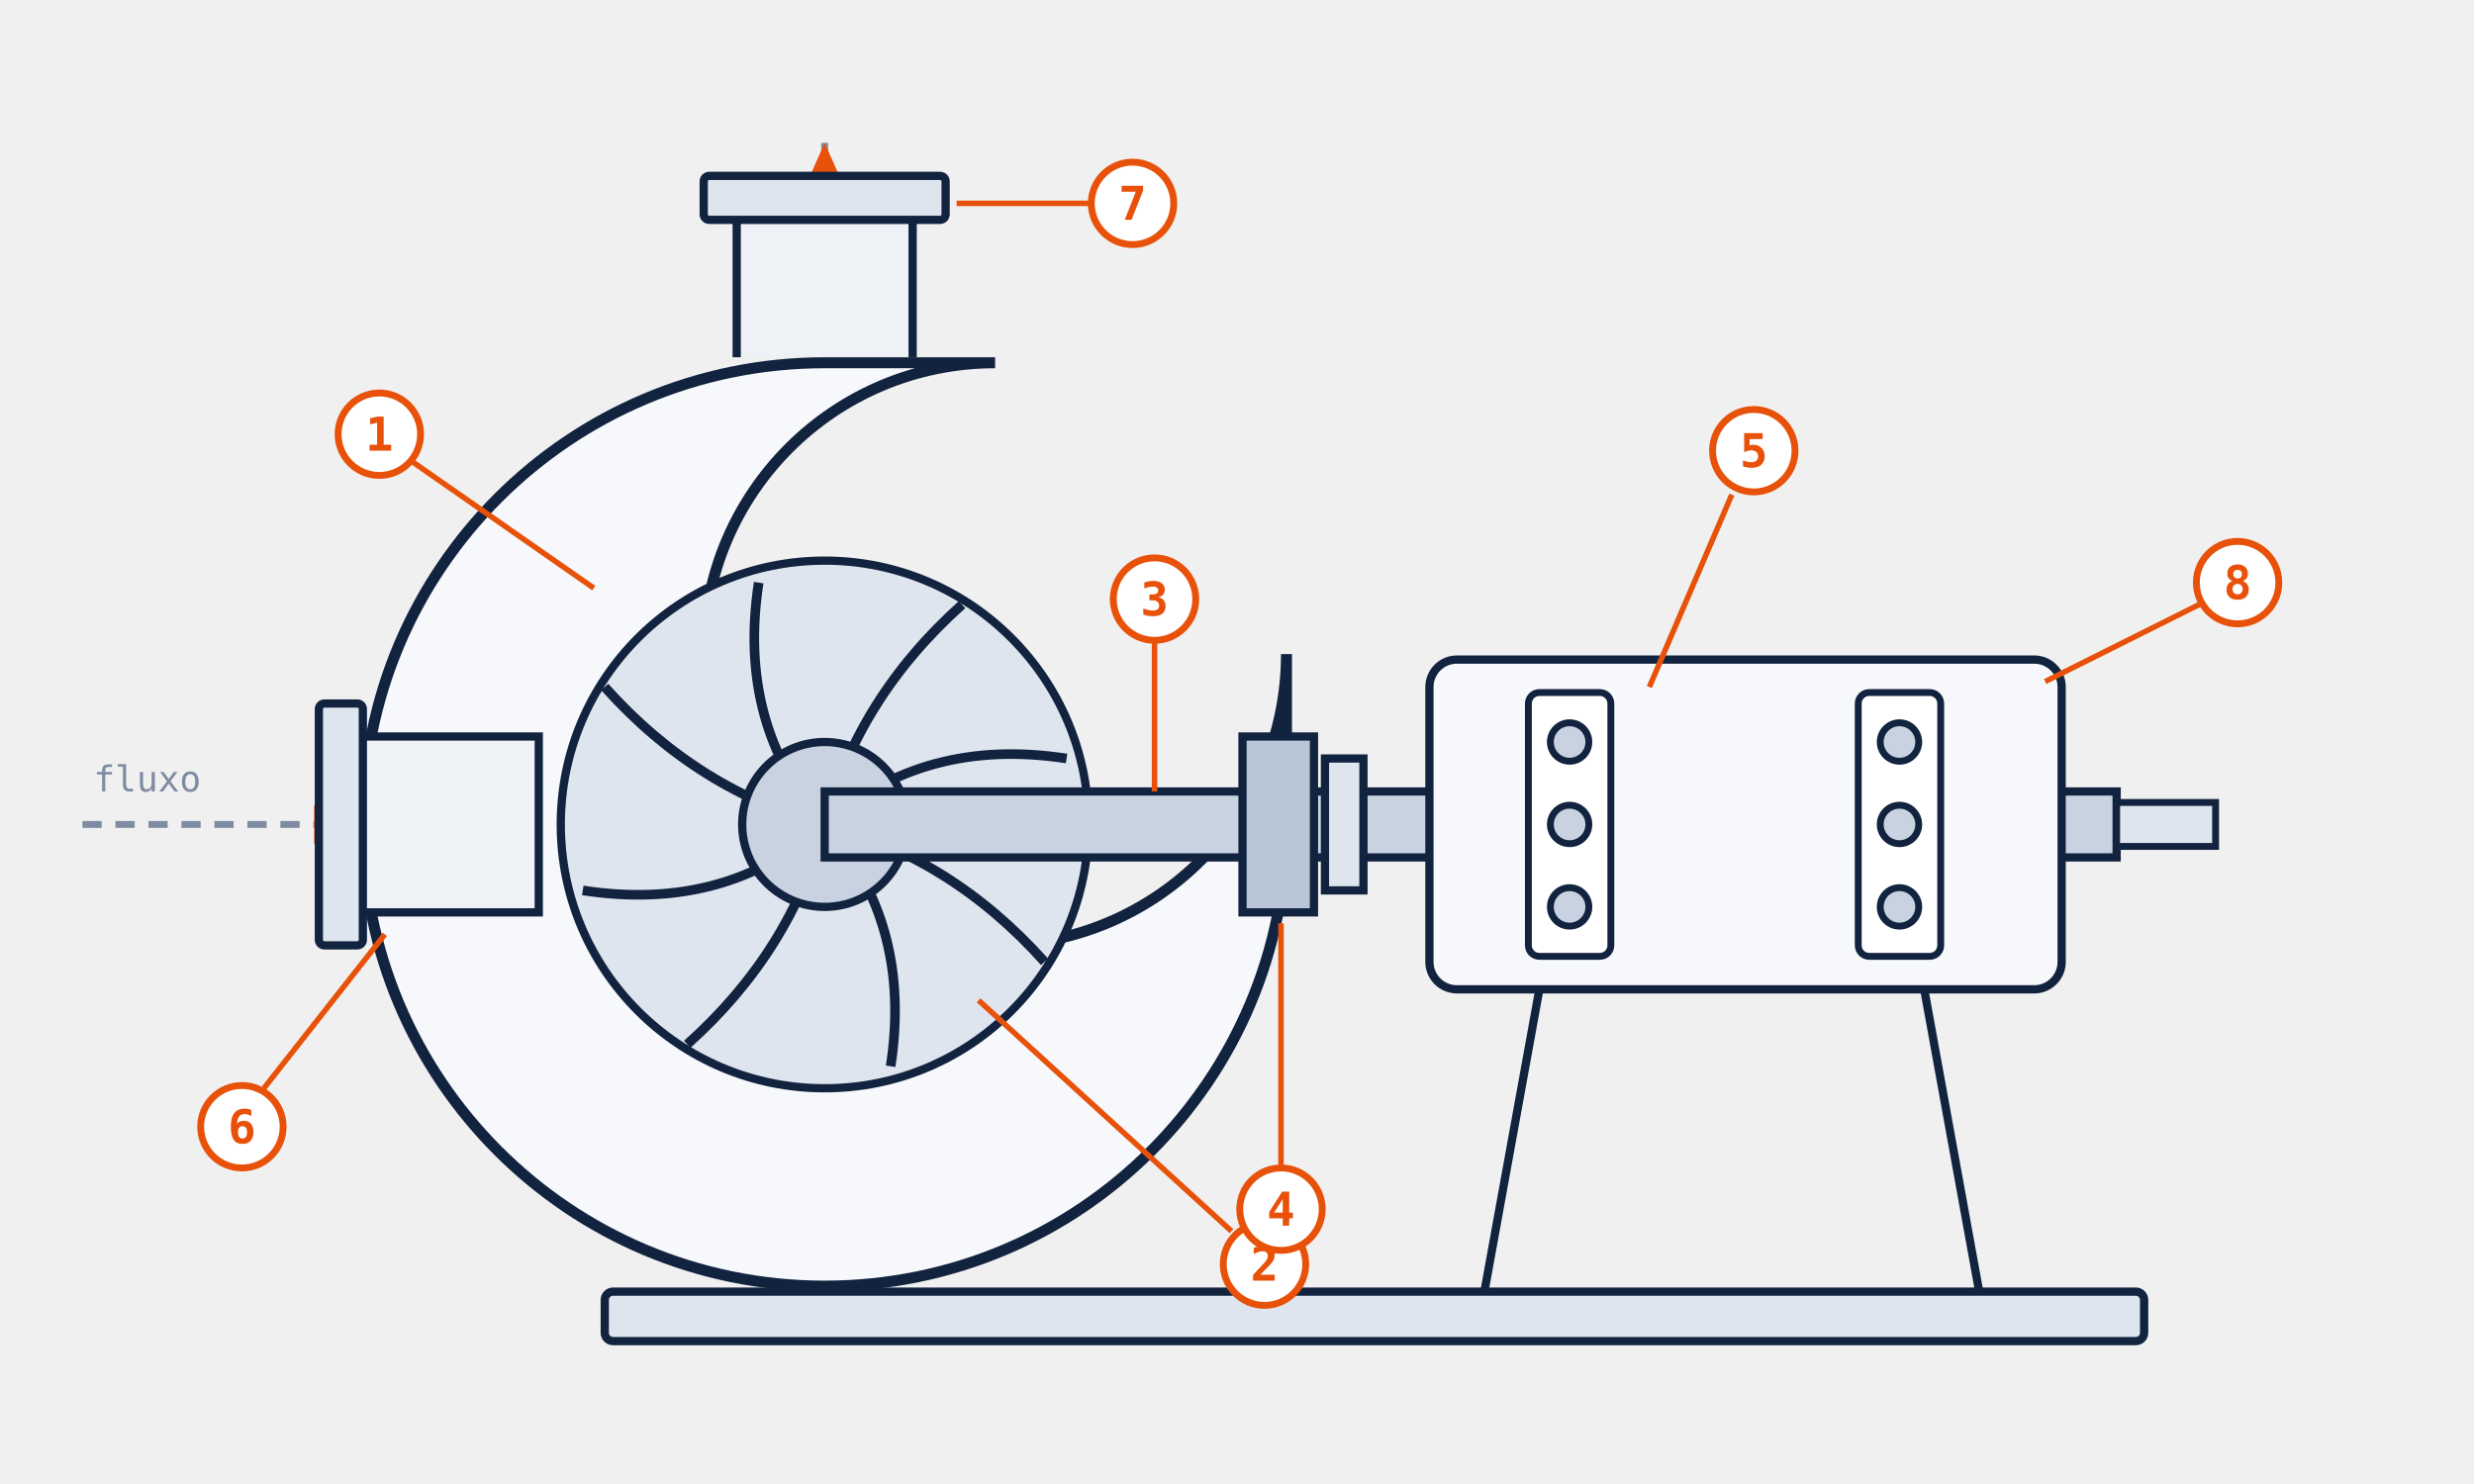
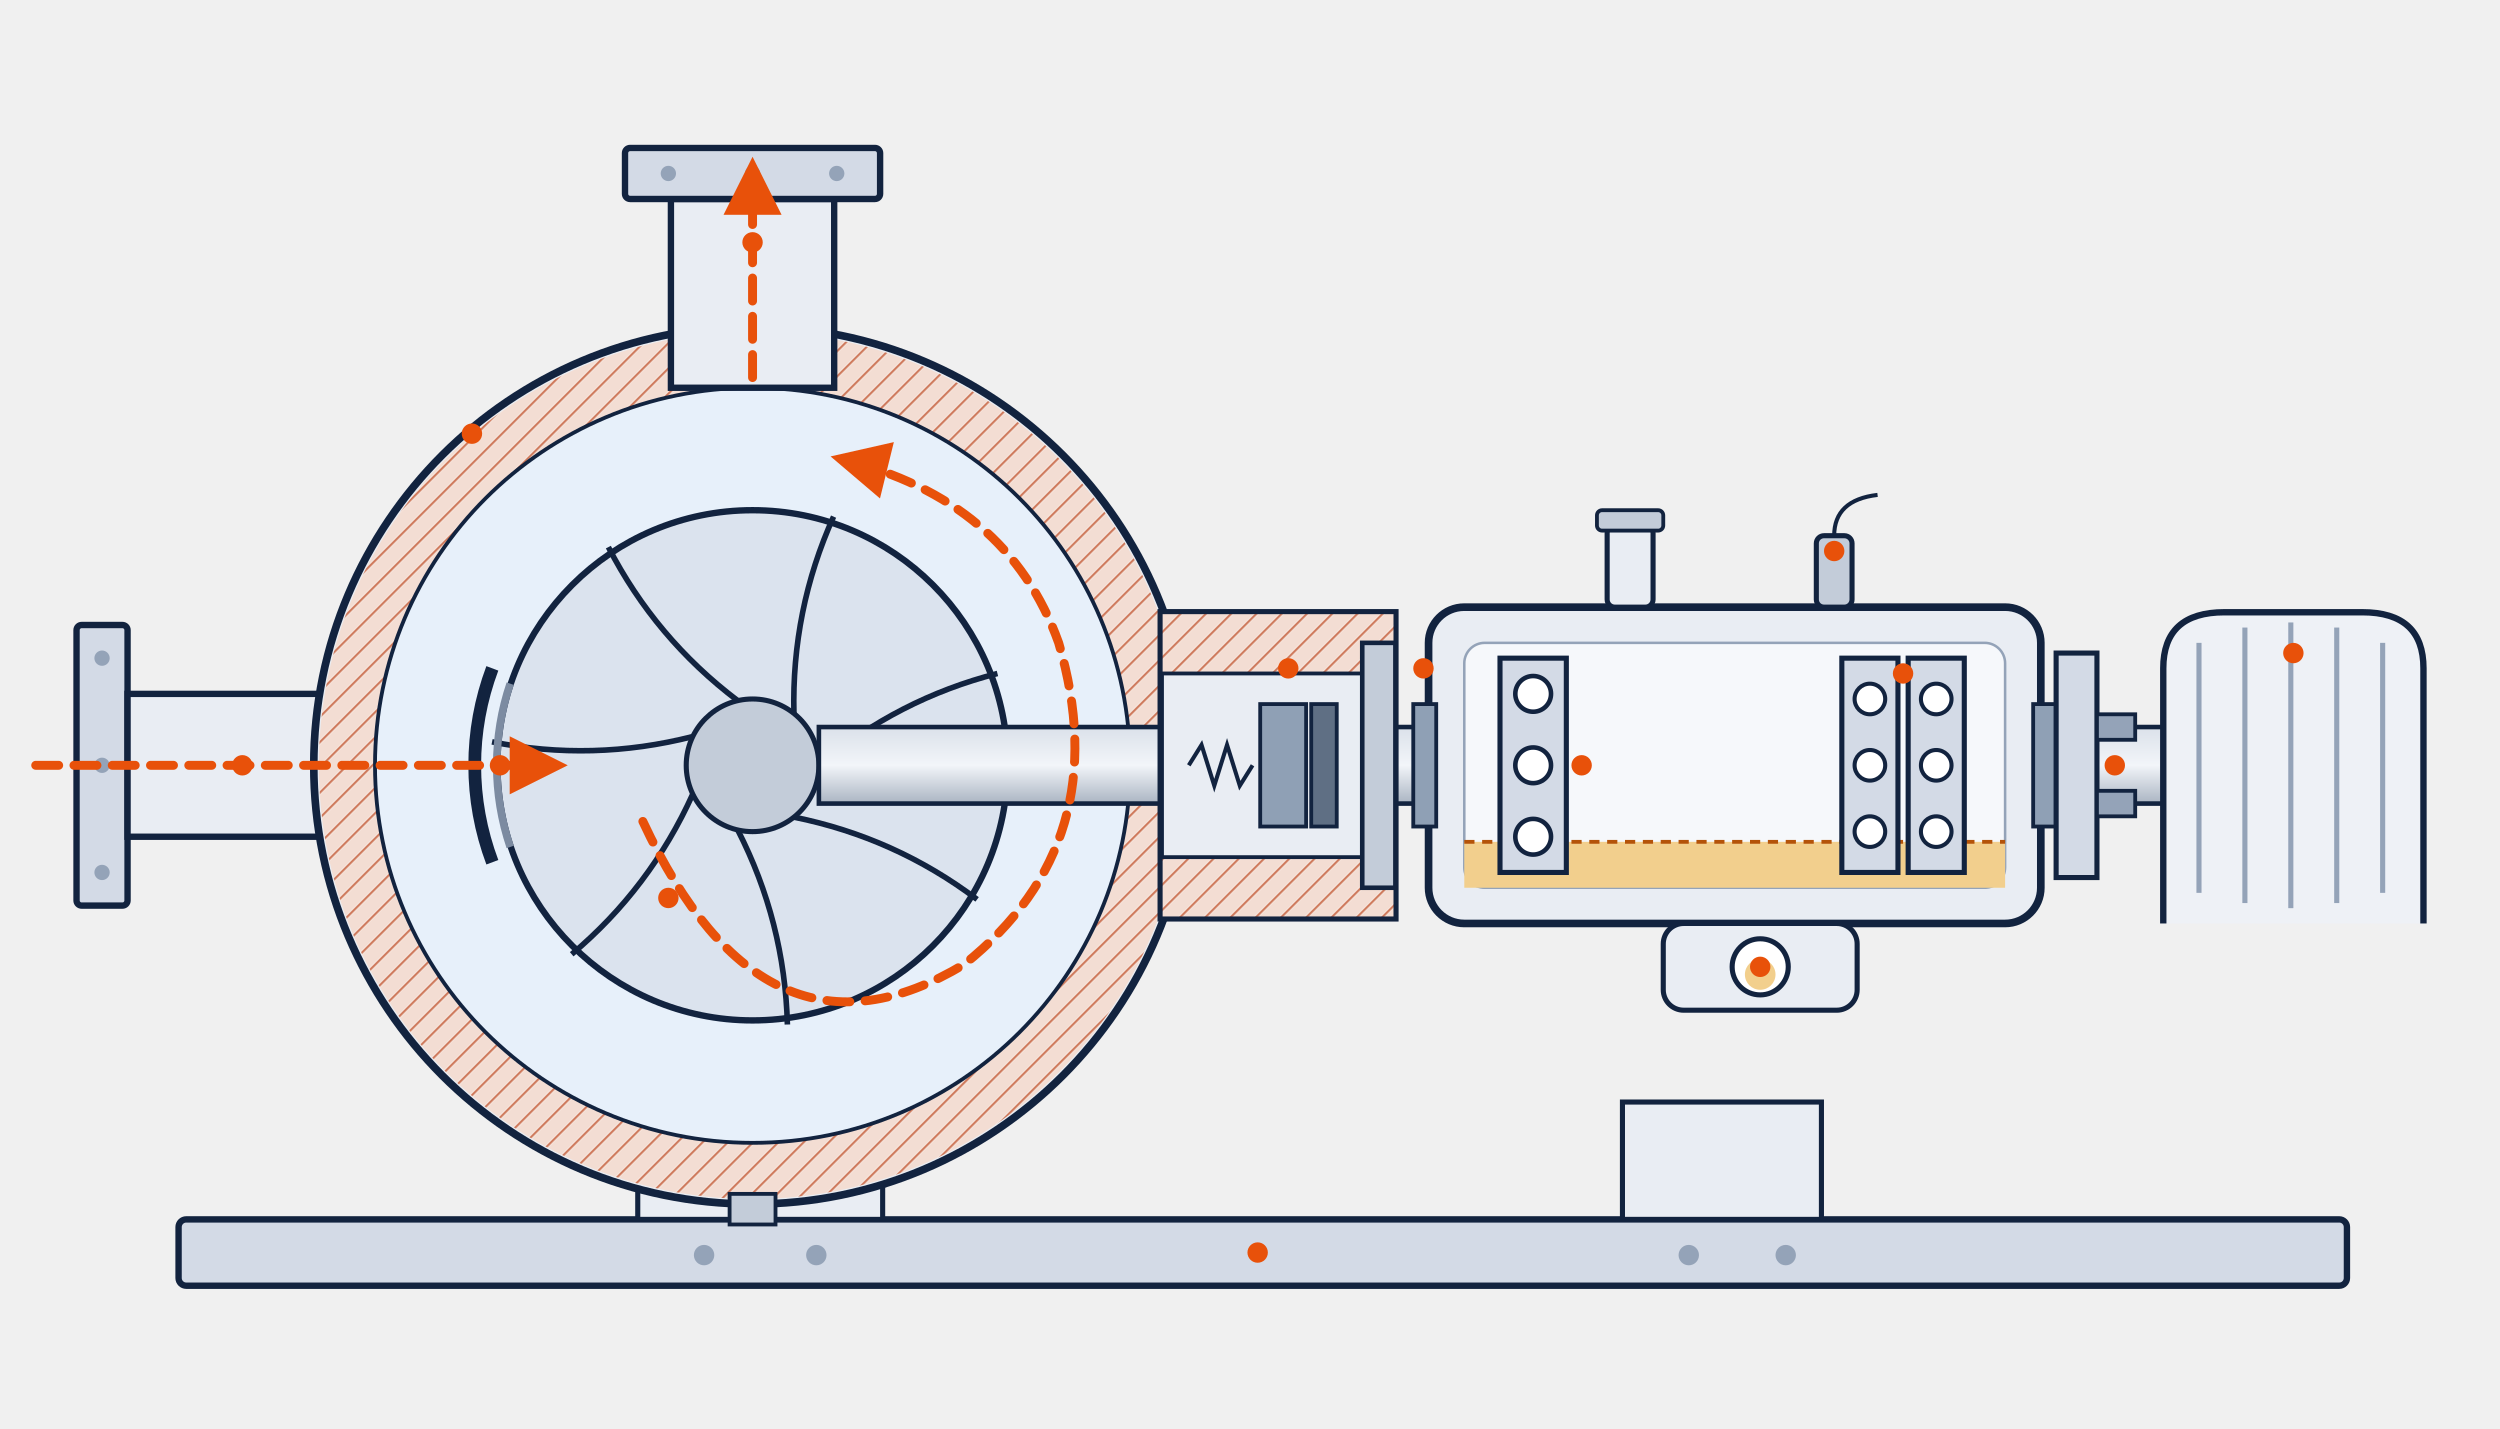
- <svg xmlns="http://www.w3.org/2000/svg" viewBox="0 0 900 540" font-family="ui-monospace, 'JetBrains Mono', Consolas, monospace">
+ <svg xmlns="http://www.w3.org/2000/svg" viewBox="0 0 980 560" role="img" aria-label="Corte técnico de bomba centrífuga horizontal monoestágio (OH1): voluta aberta com impelidor, caixa de selagem com selo mecânico, caixa de mancais com rolamentos e carter de óleo, acoplamento com proteção; a linha tracejada indica o caminho do fluido da sucção ao recalque">
  <defs>
-     <marker id="seta" viewBox="0 0 10 10" refX="9" refY="5" markerWidth="7" markerHeight="7" orient="auto-start-reverse">
-       <path d="M 0 1 L 9 5 L 0 9 z" fill="#E8510A" />
+     <pattern id="hatch" width="7" height="7" patternTransform="rotate(45)" patternUnits="userSpaceOnUse">
+       <rect width="7" height="7" fill="#f3ddd3" />
+       <line x1="0" y1="0" x2="0" y2="7" stroke="#cf7b5e" stroke-width="1.5" />
+     </pattern>
+     <linearGradient id="aco" x1="0" y1="0" x2="0" y2="1">
+       <stop offset="0" stop-color="#dbe1ea" />
+       <stop offset="0.5" stop-color="#f2f5f9" />
+       <stop offset="1" stop-color="#aab4c2" />
+     </linearGradient>
+     <marker id="seta" viewBox="0 0 10 10" refX="8" refY="5" markerWidth="6.5" markerHeight="6.5" orient="auto-start-reverse">
+       <path d="M0 0 L10 5 L0 10 z" fill="#E8510A" />
    </marker>
  </defs>
-   <g stroke="#7f8ba3" stroke-width="2.5" fill="none" stroke-dasharray="7 5">
-     <path d="M 30 300 H 130" marker-end="url(#seta)" />
-     <path d="M 300 118 V 52" marker-end="url(#seta)" />
+   <rect x="70" y="478" width="850" height="26" rx="3" fill="#d3dae6" stroke="#12233F" stroke-width="2.5" />
+   <rect x="250" y="430" width="96" height="48" fill="#e9edf3" stroke="#12233F" stroke-width="2" />
+   <rect x="636" y="432" width="78" height="46" fill="#e9edf3" stroke="#12233F" stroke-width="2" />
+   <circle cx="276" cy="492" r="4" fill="#94a3b8" />
+   <circle cx="320" cy="492" r="4" fill="#94a3b8" />
+   <circle cx="662" cy="492" r="4" fill="#94a3b8" />
+   <circle cx="700" cy="492" r="4" fill="#94a3b8" />
+   <rect x="30" y="245" width="20" height="110" rx="2" fill="#d3dae6" stroke="#12233F" stroke-width="2.5" />
+   <circle cx="40" cy="258" r="3" fill="#94a3b8" />
+   <circle cx="40" cy="300" r="3" fill="#94a3b8" />
+   <circle cx="40" cy="342" r="3" fill="#94a3b8" />
+   <rect x="50" y="272" width="85" height="56" fill="#e9edf3" stroke="#12233F" stroke-width="2.5" />
+   <circle cx="295" cy="300" r="172" fill="#e9edf3" stroke="#12233F" stroke-width="3" />
+   <circle cx="295" cy="300" r="159" fill="none" stroke="url(#hatch)" stroke-width="22" />
+   <circle cx="295" cy="300" r="148" fill="#e7f0fa" stroke="#12233F" stroke-width="1.5" />
+   <rect x="286" y="468" width="18" height="12" fill="#c3ccd9" stroke="#12233F" stroke-width="1.5" />
+   <rect x="263" y="78" width="64" height="74" fill="#e9edf3" stroke="#12233F" stroke-width="2.5" />
+   <rect x="245" y="58" width="100" height="20" rx="2" fill="#d3dae6" stroke="#12233F" stroke-width="2.5" />
+   <circle cx="262" cy="68" r="3" fill="#94a3b8" />
+   <circle cx="295" cy="68" r="3" fill="#94a3b8" />
+   <circle cx="328" cy="68" r="3" fill="#94a3b8" />
+   <circle cx="295" cy="300" r="100" fill="#dbe3ee" stroke="#12233F" stroke-width="2.5" />
+   <g stroke="#12233F" stroke-width="2.2" fill="none">
+     <path d="M 321 300 Q 352 274 391 264" transform="rotate(0,295,300)" />
+     <path d="M 321 300 Q 352 274 391 264" transform="rotate(51.4,295,300)" />
+     <path d="M 321 300 Q 352 274 391 264" transform="rotate(102.9,295,300)" />
+     <path d="M 321 300 Q 352 274 391 264" transform="rotate(154.3,295,300)" />
+     <path d="M 321 300 Q 352 274 391 264" transform="rotate(205.7,295,300)" />
+     <path d="M 321 300 Q 352 274 391 264" transform="rotate(257.1,295,300)" />
+     <path d="M 321 300 Q 352 274 391 264" transform="rotate(308.6,295,300)" />
  </g>
-   <text x="34" y="288" font-size="13" fill="#7f8ba3">fluxo</text>
-   <g stroke="#12233F" stroke-width="3" fill="#eef1f6">
-     <path d="M 268 130 V 78 H 332 V 130" />
-     <rect x="256" y="64" width="88" height="16" rx="2" fill="#dfe5ee" />
+   <circle cx="295" cy="300" r="26" fill="#c3ccd9" stroke="#12233F" stroke-width="2" />
+   <path d="M 193 262 A 108 108 0 0 0 193 338" fill="none" stroke="#12233F" stroke-width="5" />
+   <path d="M 200 268 A 100 100 0 0 0 200 332" fill="none" stroke="#7c8ba1" stroke-width="3" />
+   <rect x="321" y="285" width="551" height="30" fill="url(#aco)" stroke="#12233F" stroke-width="1.8" />
+   <rect x="852" y="290" width="20" height="20" fill="#aab4c2" stroke="#12233F" stroke-width="1.5" />
+   <rect x="455" y="240" width="92" height="120" fill="#e9edf3" stroke="#12233F" stroke-width="2.5" />
+   <rect x="455" y="240" width="92" height="24" fill="url(#hatch)" stroke="#12233F" stroke-width="1.5" />
+   <rect x="455" y="336" width="92" height="24" fill="url(#hatch)" stroke="#12233F" stroke-width="1.5" />
+   <polyline points="466,300 471,292 476,308 481,292 486,308 491,300" fill="none" stroke="#12233F" stroke-width="1.6" />
+   <rect x="494" y="276" width="18" height="48" fill="#8fa0b5" stroke="#12233F" stroke-width="1.5" />
+   <rect x="514" y="276" width="10" height="48" fill="#5f6f84" stroke="#12233F" stroke-width="1.5" />
+   <rect x="534" y="252" width="13" height="96" fill="#c3ccd9" stroke="#12233F" stroke-width="1.8" />
+   <rect x="560" y="238" width="240" height="124" rx="14" fill="#e9edf3" stroke="#12233F" stroke-width="3" />
+   <rect x="574" y="252" width="212" height="96" rx="8" fill="#f6f8fb" stroke="#94a3b8" stroke-width="1" />
+   <rect x="574" y="330" width="212" height="18" fill="#f2cf8d" />
+   <line x1="574" y1="330" x2="786" y2="330" stroke="#b45309" stroke-width="1.5" stroke-dasharray="4 3" />
+   <rect x="652" y="362" width="76" height="34" rx="8" fill="#e9edf3" stroke="#12233F" stroke-width="2" />
+   <circle cx="690" cy="379" r="11" fill="#ffffff" stroke="#12233F" stroke-width="2" />
+   <circle cx="690" cy="382" r="6" fill="#f2cf8d" />
+   <rect x="588" y="258" width="26" height="84" fill="#d3dae6" stroke="#12233F" stroke-width="2" />
+   <circle cx="601" cy="272" r="7" fill="#ffffff" stroke="#12233F" stroke-width="1.8" />
+   <circle cx="601" cy="300" r="7" fill="#ffffff" stroke="#12233F" stroke-width="1.8" />
+   <circle cx="601" cy="328" r="7" fill="#ffffff" stroke="#12233F" stroke-width="1.8" />
+   <rect x="722" y="258" width="22" height="84" fill="#d3dae6" stroke="#12233F" stroke-width="2" />
+   <rect x="748" y="258" width="22" height="84" fill="#d3dae6" stroke="#12233F" stroke-width="2" />
+   <circle cx="733" cy="274" r="6" fill="#ffffff" stroke="#12233F" stroke-width="1.6" />
+   <circle cx="733" cy="300" r="6" fill="#ffffff" stroke="#12233F" stroke-width="1.6" />
+   <circle cx="733" cy="326" r="6" fill="#ffffff" stroke="#12233F" stroke-width="1.6" />
+   <circle cx="759" cy="274" r="6" fill="#ffffff" stroke="#12233F" stroke-width="1.6" />
+   <circle cx="759" cy="300" r="6" fill="#ffffff" stroke="#12233F" stroke-width="1.6" />
+   <circle cx="759" cy="326" r="6" fill="#ffffff" stroke="#12233F" stroke-width="1.6" />
+   <rect x="554" y="276" width="9" height="48" fill="#8fa0b5" stroke="#12233F" stroke-width="1.5" />
+   <rect x="797" y="276" width="9" height="48" fill="#8fa0b5" stroke="#12233F" stroke-width="1.5" />
+   <rect x="806" y="256" width="16" height="88" fill="#d3dae6" stroke="#12233F" stroke-width="2" />
+   <rect x="822" y="280" width="15" height="10" fill="#94a3b8" stroke="#12233F" stroke-width="1.5" />
+   <rect x="822" y="310" width="15" height="10" fill="#94a3b8" stroke="#12233F" stroke-width="1.5" />
+   <rect x="630" y="206" width="18" height="32" rx="3" fill="#e9edf3" stroke="#12233F" stroke-width="2" />
+   <rect x="626" y="200" width="26" height="8" rx="2" fill="#c3ccd9" stroke="#12233F" stroke-width="1.5" />
+   <rect x="712" y="210" width="14" height="28" rx="3" fill="#c3ccd9" stroke="#12233F" stroke-width="2" />
+   <path d="M 719 210 Q 719 196 736 194" fill="none" stroke="#12233F" stroke-width="1.6" />
+   <path d="M 848 362 V 262 Q 848 240 872 240 H 926 Q 950 240 950 262 V 362" fill="#eef1f6" stroke="#12233F" stroke-width="2.5" />
+   <g stroke="#94a3b8" stroke-width="2">
+     <line x1="862" y1="252" x2="862" y2="350" />
+     <line x1="880" y1="246" x2="880" y2="354" />
+     <line x1="898" y1="244" x2="898" y2="356" />
+     <line x1="916" y1="246" x2="916" y2="354" />
+     <line x1="934" y1="252" x2="934" y2="350" />
  </g>
-   <g stroke="#12233F" stroke-width="4" fill="#f6f8fb">
-     <path d="M 300 132              a 168 168 0 1 0 168 168              l 0 -62              a 106 106 0 1 1 -106 -106 z" />
+   <g stroke="#E8510A" stroke-width="3.5" fill="none" stroke-dasharray="9 6" stroke-linecap="round">
+     <path d="M 14 300 L 218 300" marker-end="url(#seta)" />
+     <path d="M 252 322 Q 300 425 378 378 Q 438 330 415 252 Q 395 196 330 180" marker-end="url(#seta)" />
+     <path d="M 295 148 L 295 66" marker-end="url(#seta)" />
  </g>
-   <g stroke="#12233F" stroke-width="3" fill="#eef1f6">
-     <path d="M 132 268 H 196 V 332 H 132" />
-     <rect x="116" y="256" width="16" height="88" rx="2" fill="#dfe5ee" />
-   </g>
-   <g stroke="#12233F" stroke-width="3" fill="#dfe5ee">
-     <circle cx="300" cy="300" r="96" />
-     <g fill="none" stroke-width="3.5">
-       <path d="M 300 300 Q 336 268 388 276" />
-       <path d="M 300 300 Q 332 336 324 388" />
-       <path d="M 300 300 Q 264 332 212 324" />
-       <path d="M 300 300 Q 268 264 276 212" />
-       <path d="M 300 300 Q 346 312 380 350" />
-       <path d="M 300 300 Q 288 346 250 380" />
-       <path d="M 300 300 Q 254 288 220 250" />
-       <path d="M 300 300 Q 312 254 350 220" />
-     </g>
-     <circle cx="300" cy="300" r="30" fill="#c8d2e0" />
-   </g>
-   <rect x="300" y="288" width="470" height="24" fill="#c8d2e0" stroke="#12233F" stroke-width="3" />
-   <g stroke="#12233F" stroke-width="3">
-     <rect x="452" y="268" width="26" height="64" fill="#b9c6d8" />
-     <rect x="482" y="276" width="14" height="48" fill="#dfe5ee" />
-   </g>
-   <g stroke="#12233F" stroke-width="3" fill="#f6f8fb">
-     <rect x="520" y="240" width="230" height="120" rx="10" />
-   </g>
-   <g stroke="#12233F" stroke-width="2.5" fill="#ffffff">
-     <rect x="556" y="252" width="30" height="96" rx="4" />
-     <circle cx="571" cy="270" r="7" fill="#c8d2e0" />
-     <circle cx="571" cy="300" r="7" fill="#c8d2e0" />
-     <circle cx="571" cy="330" r="7" fill="#c8d2e0" />
-     <rect x="676" y="252" width="30" height="96" rx="4" />
-     <circle cx="691" cy="270" r="7" fill="#c8d2e0" />
-     <circle cx="691" cy="300" r="7" fill="#c8d2e0" />
-     <circle cx="691" cy="330" r="7" fill="#c8d2e0" />
-   </g>
-   <rect x="770" y="292" width="36" height="16" fill="#dfe5ee" stroke="#12233F" stroke-width="2.5" />
-   <g stroke="#12233F" stroke-width="3" fill="#dfe5ee">
-     <rect x="220" y="470" width="560" height="18" rx="3" />
-     <path d="M 560 360 L 540 470 M 700 360 L 720 470" fill="none" />
-   </g>
-   <g stroke="#E8510A" stroke-width="2" fill="none">
-     <path d="M 150 168 L 216 214" />
-     <path d="M 448 448 L 356 364" />
-     <path d="M 420 232 L 420 288" />
-     <path d="M 466 424 L 466 336" />
-     <path d="M 630 180 L 600 250" />
-     <path d="M 96 396 L 140 340" />
-     <path d="M 396 74 L 348 74" />
-     <path d="M 800 220 L 744 248" />
-   </g>
-   <g font-size="17" font-weight="bold" text-anchor="middle">
-     <g fill="#ffffff" stroke="#E8510A" stroke-width="2.5">
-       <circle cx="138" cy="158" r="15" />
-       <circle cx="460" cy="460" r="15" />
-       <circle cx="420" cy="218" r="15" />
-       <circle cx="466" cy="440" r="15" />
-       <circle cx="638" cy="164" r="15" />
-       <circle cx="88" cy="410" r="15" />
-       <circle cx="412" cy="74" r="15" />
-       <circle cx="814" cy="212" r="15" />
-     </g>
-     <g fill="#E8510A">
-       <text x="138" y="164">1</text>
-       <text x="460" y="466">2</text>
-       <text x="420" y="224">3</text>
-       <text x="466" y="446">4</text>
-       <text x="638" y="170">5</text>
-       <text x="88" y="416">6</text>
-       <text x="412" y="80">7</text>
-       <text x="814" y="218">8</text>
-     </g>
+   <g fill="#E8510A">
+     <circle cx="95" cy="300" r="4" />
+     <circle cx="262" cy="352" r="4" />
+     <circle cx="196" cy="300" r="4" />
+     <circle cx="185" cy="170" r="4" />
+     <circle cx="295" cy="95" r="4" />
+     <circle cx="505" cy="262" r="4" />
+     <circle cx="620" cy="300" r="4" />
+     <circle cx="746" cy="264" r="4" />
+     <circle cx="690" cy="379" r="4" />
+     <circle cx="558" cy="262" r="4" />
+     <circle cx="829" cy="300" r="4" />
+     <circle cx="719" cy="216" r="4" />
+     <circle cx="899" cy="256" r="4" />
+     <circle cx="493" cy="491" r="4" />
  </g>
</svg>
